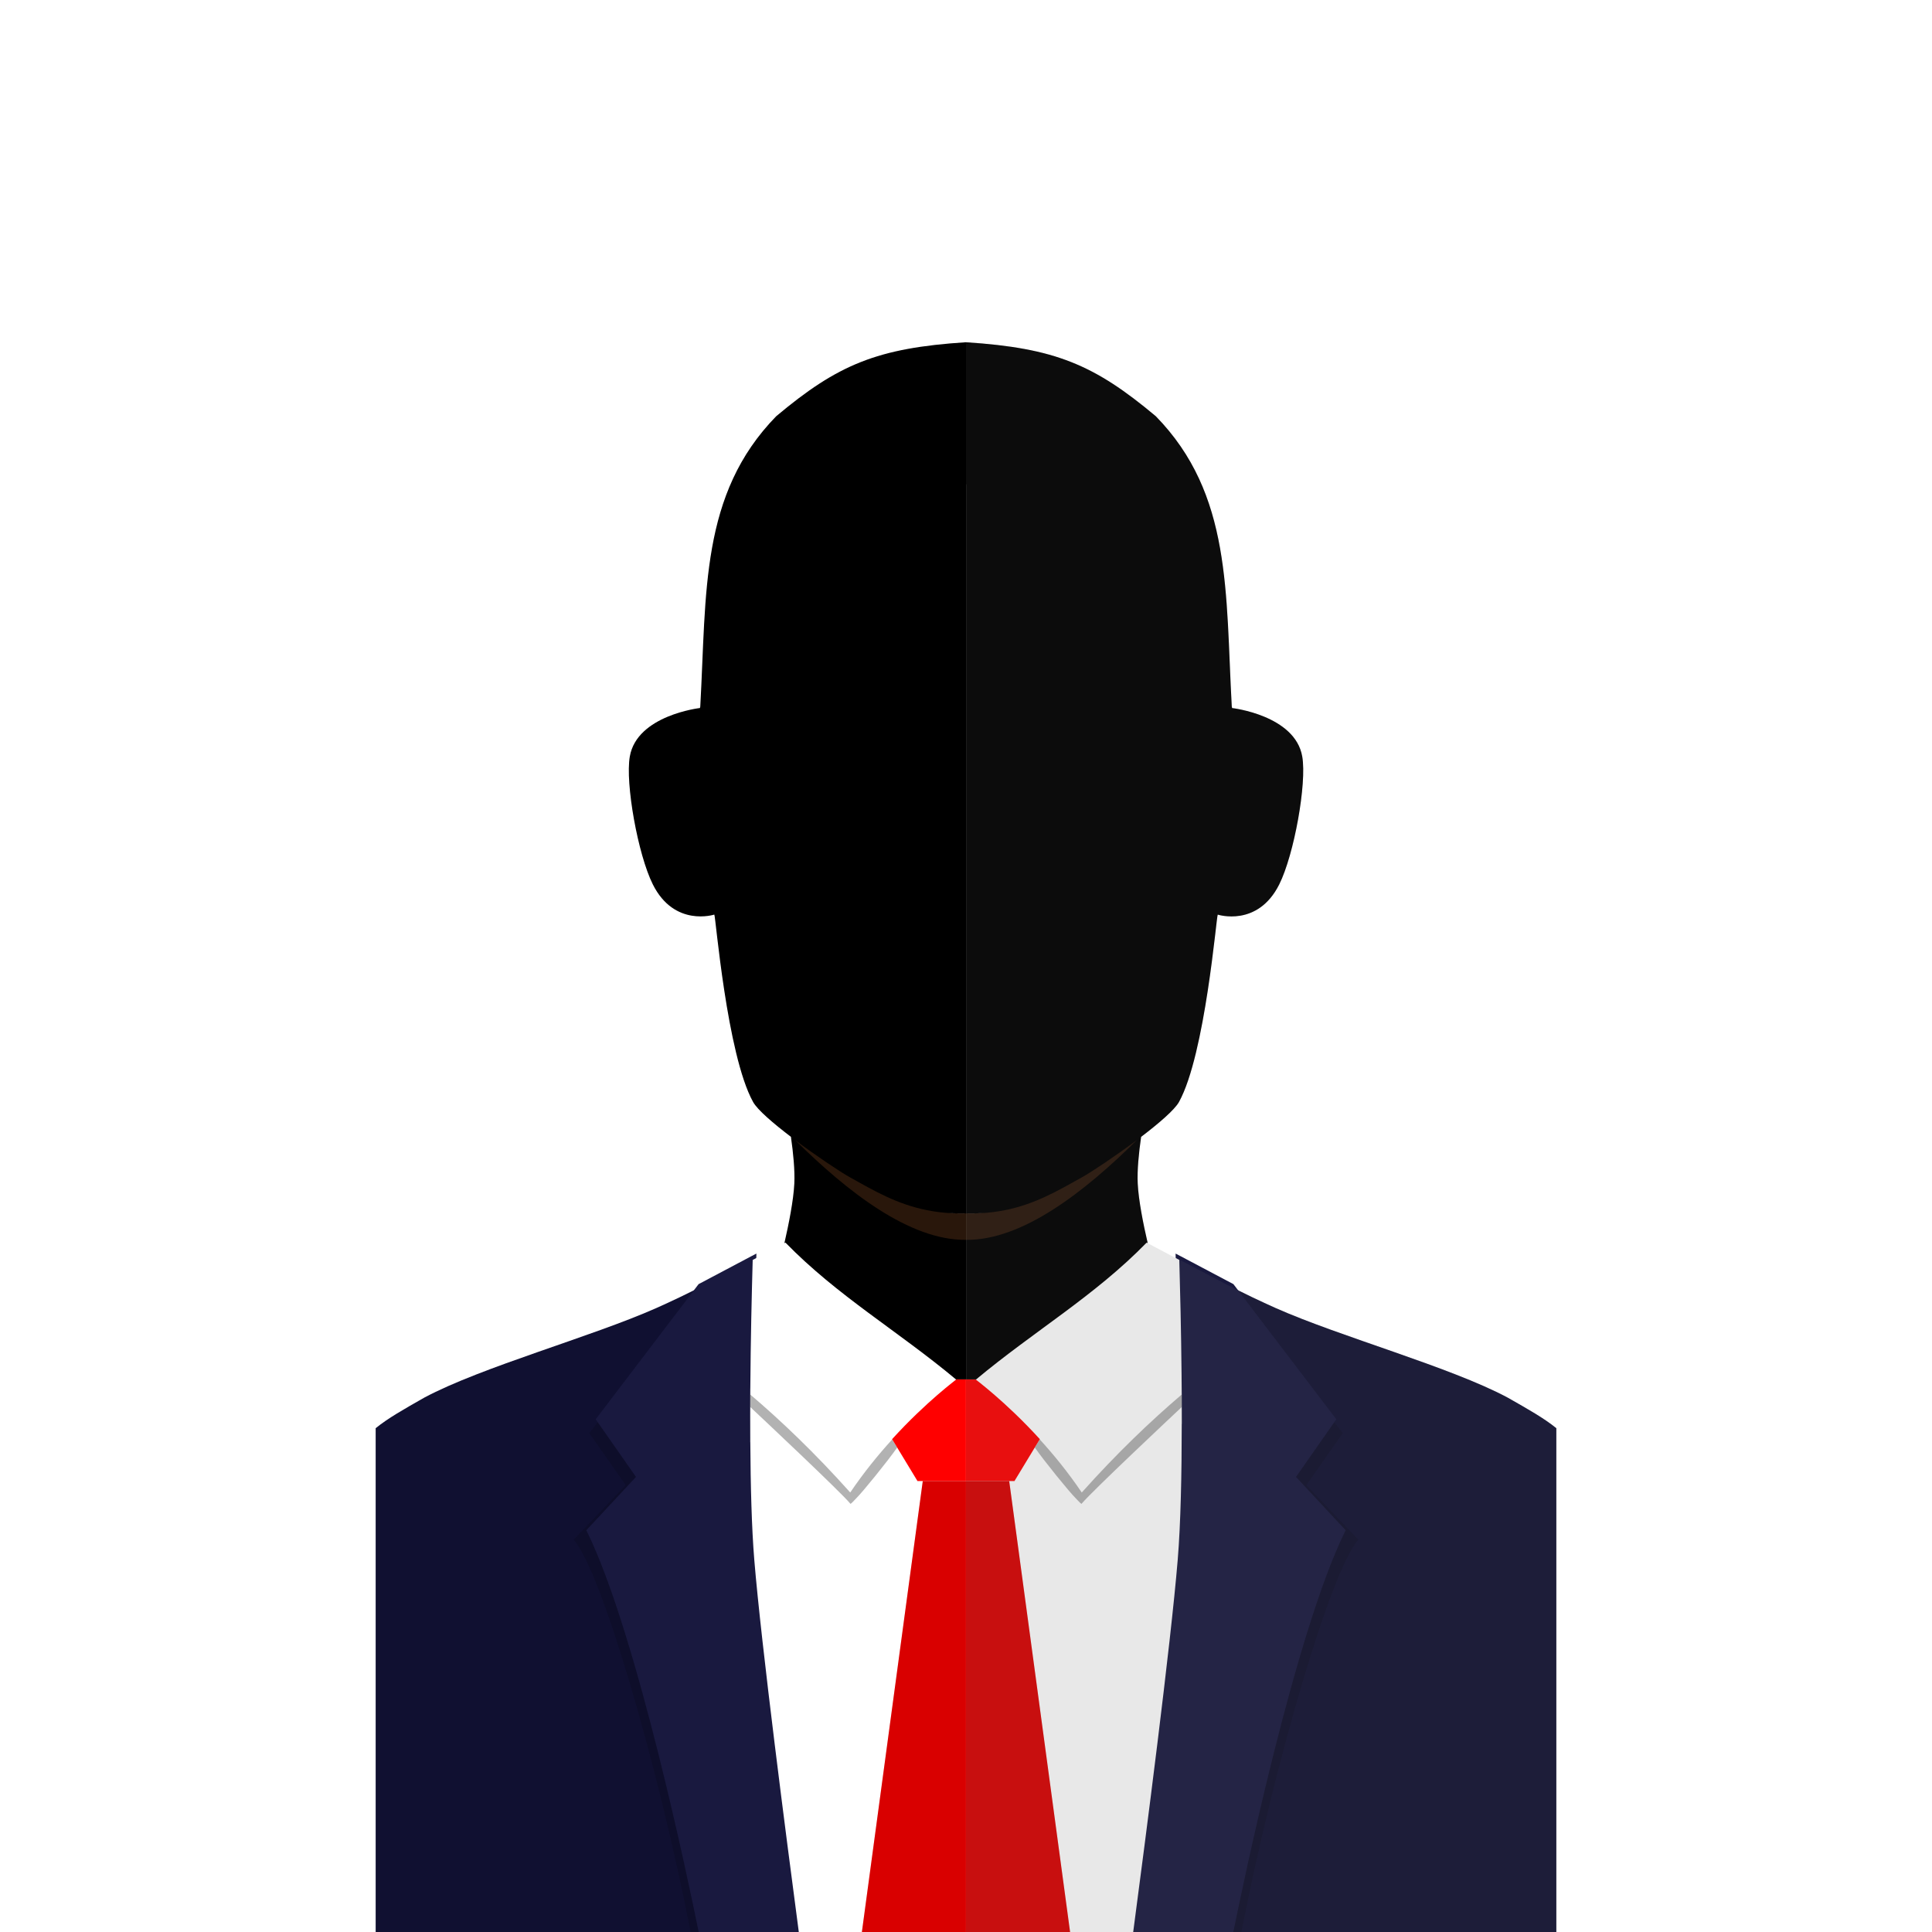
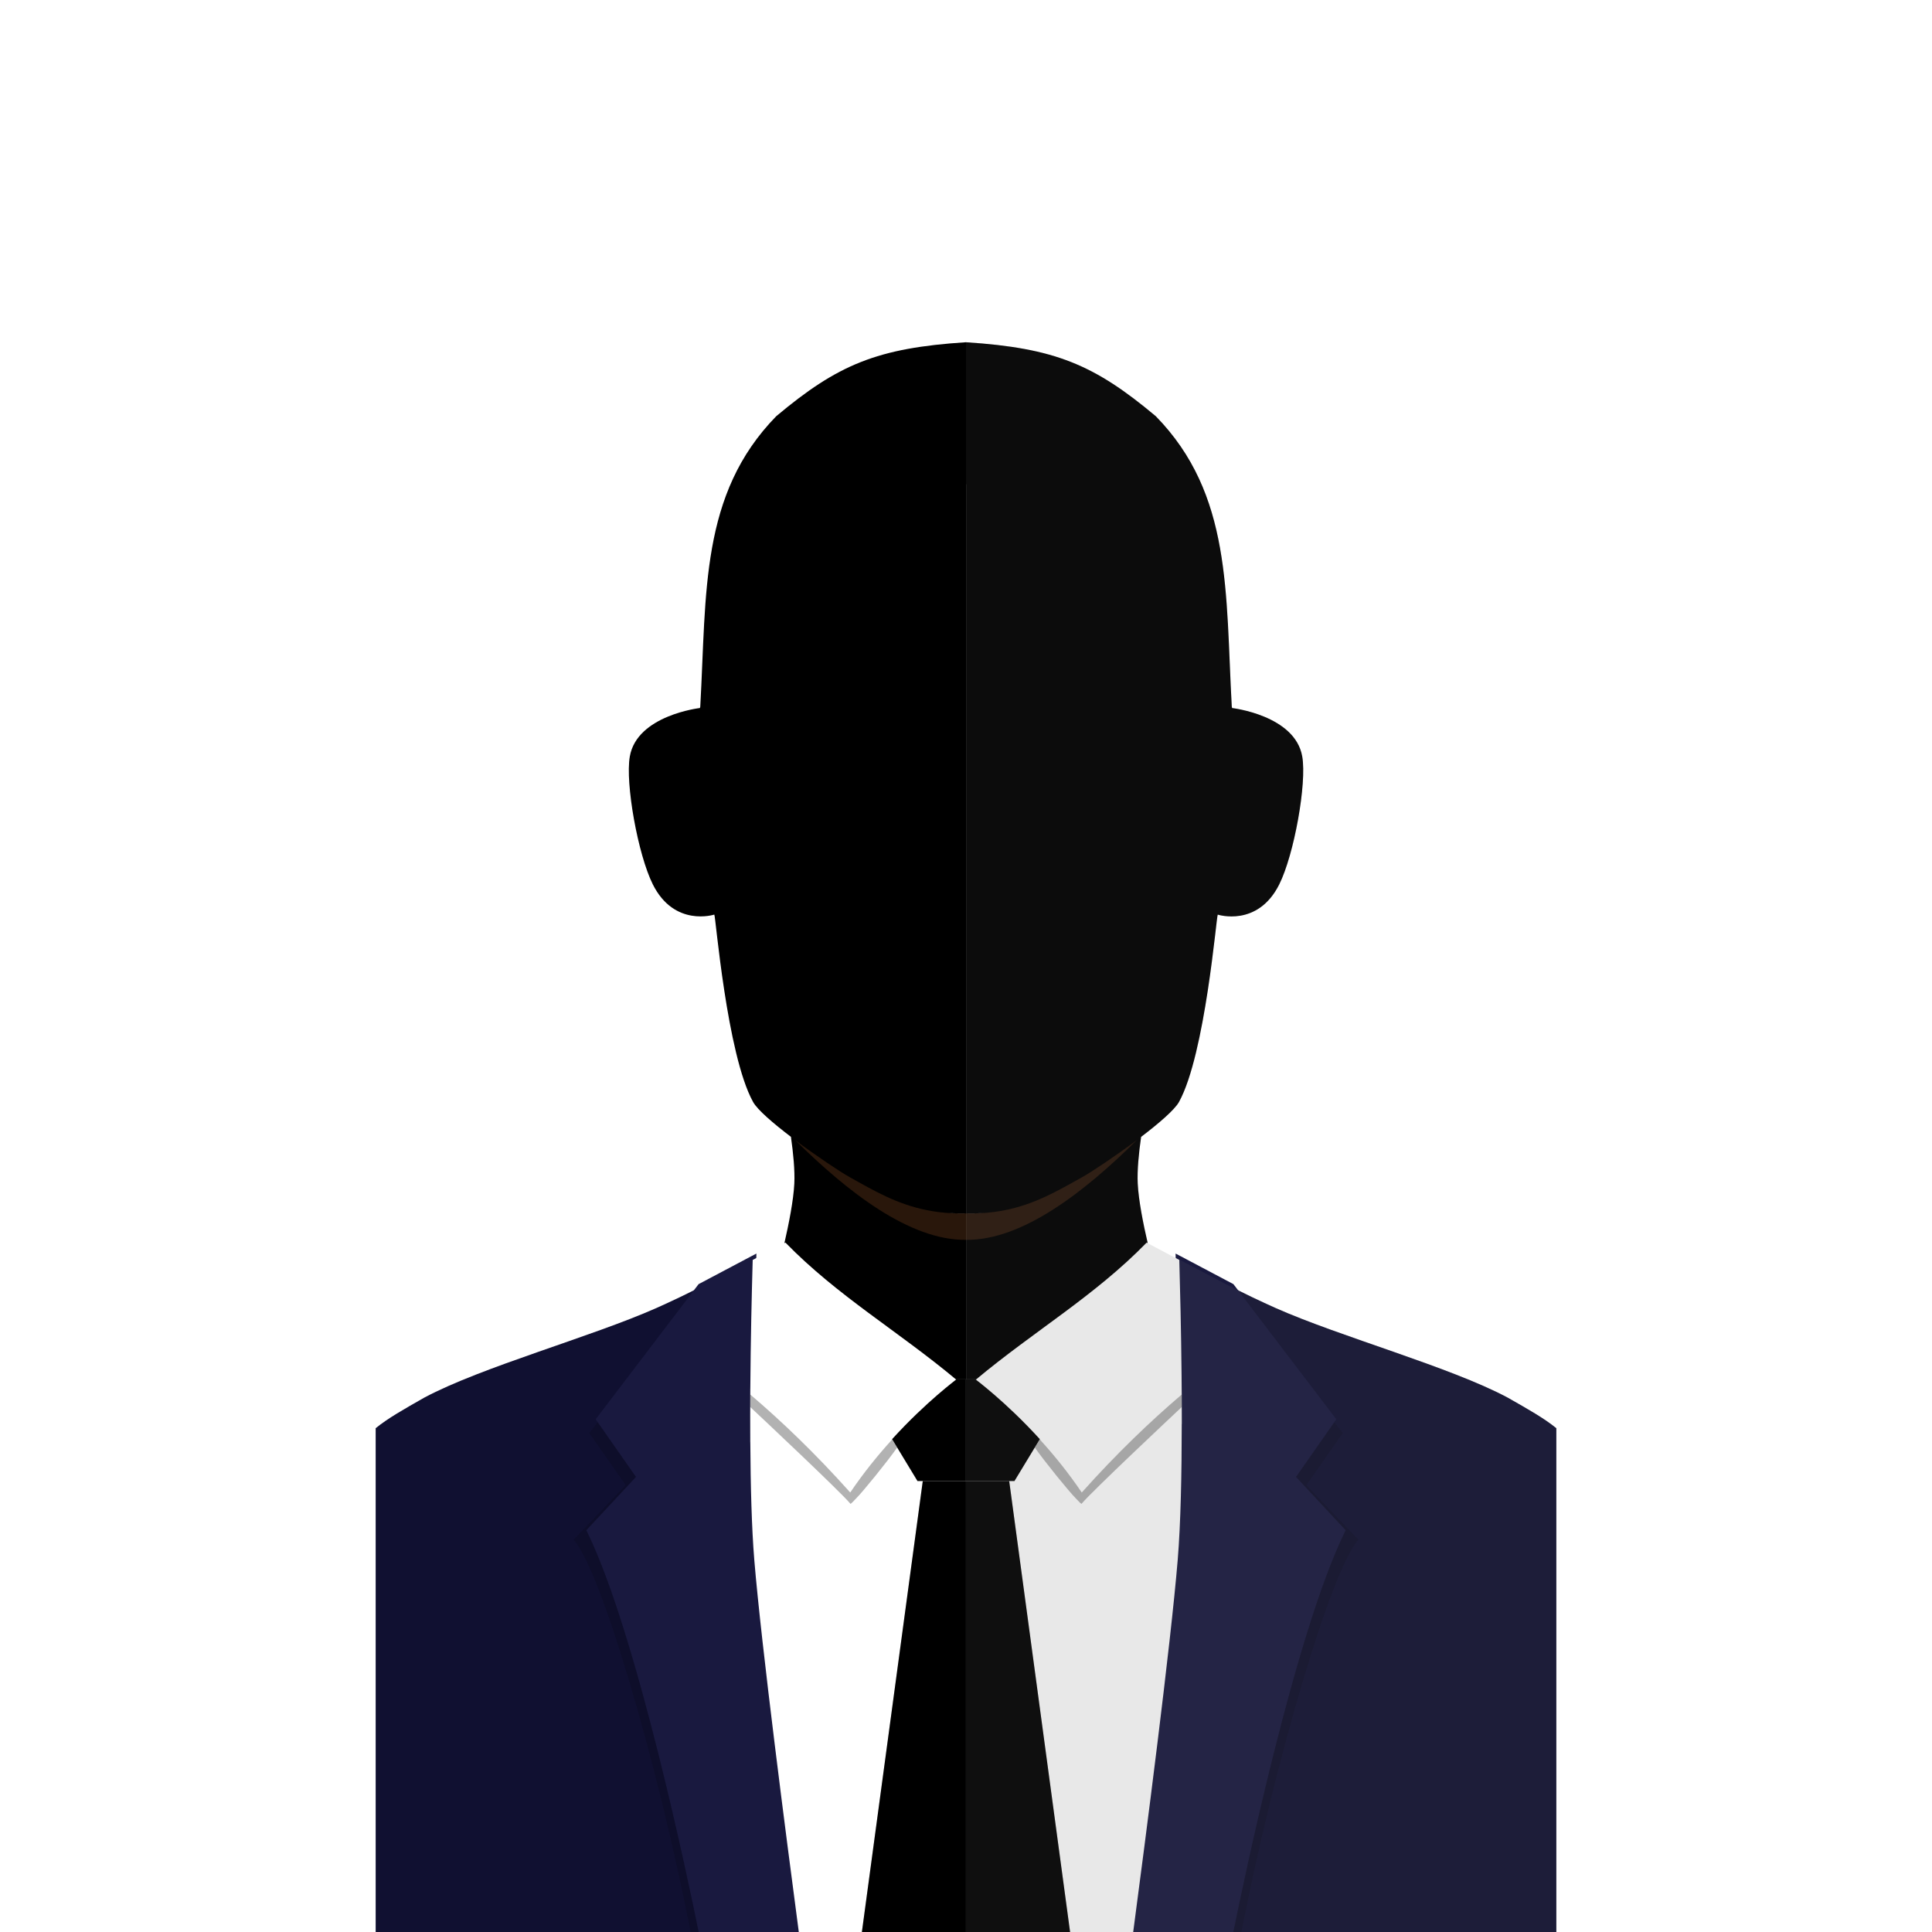
<svg xmlns="http://www.w3.org/2000/svg" height="500px" width="500px" viewBox="0 0 44 72" id="body-svg">
  <defs />
  <g id="Body" style="display: inline">
    <path id="Suit" d="M 12.275 47.871 C 11.685 48.184 10.975 48.518 10.467 48.744 C 8.058 49.815 3.955 50.94 1.816 52.083 C 1.054 52.516 0.459 52.852 0 53.225 L 0 72 L 12.173 72 C 11.822 70.262 9.874 60.867 8.009 57.051 L 9.871 55.051 L 8.515 52.895 L 12.275 47.871 z M 31.725 47.871 L 35.485 52.895 L 34.129 55.051 L 35.991 57.051 C 34.126 60.867 32.178 70.262 31.826 72 L 44 72 L 44 53.225 C 43.541 52.852 42.946 52.516 42.183 52.083 C 40.045 50.94 35.942 49.815 33.533 48.744 C 33.025 48.518 32.315 48.184 31.725 47.871 z " style="fill-rule: evenodd; fill: rgb(16, 16, 49)" />
    <path id="LapelShadow" d="M 8.362 52.896 L 7.962 53.407 L 9.32 55.347 L 7.38 57.379 C 8.412 58.533 10.529 65.793 11.739 72 L 12.173 72 C 11.822 70.263 9.874 60.868 8.009 57.052 L 9.871 55.052 L 8.362 52.896 z M 35.638 52.896 L 34.129 55.052 L 35.991 57.052 C 34.126 60.868 32.178 70.263 31.826 72 L 32.261 72 C 33.471 65.793 35.588 58.533 36.62 57.379 L 34.68 55.347 L 36.038 53.407 L 35.638 52.896 z " style="fill: rgb(0, 0, 0); fill-rule: evenodd; fill-opacity: 0.15" />
    <path id="Lapel" d="M 14.189 46.717 L 13.988 46.822 C 13.68 46.986 12.807 47.447 12.061 47.842 L 12.035 47.855 L 8.199 52.892 L 9.701 55.041 L 7.85 57.028 L 7.89 57.109 C 8.812 58.995 9.768 62.299 10.531 65.338 C 11.289 68.357 11.858 71.113 12.038 72 L 15.903 72 L 15.9 71.982 C 15.44 68.508 14.503 61.293 14.242 58.119 C 13.996 55.124 14.103 49.784 14.184 46.943 L 14.189 46.717 z M 29.811 46.717 L 29.816 46.943 C 29.897 49.784 30.004 55.124 29.758 58.119 C 29.497 61.293 28.56 68.508 28.1 71.982 L 28.097 72 L 31.963 72 C 32.143 71.113 32.711 68.357 33.469 65.338 C 34.232 62.299 35.188 58.995 36.109 57.109 L 36.149 57.028 L 34.299 55.041 L 35.801 52.892 L 31.965 47.855 L 31.94 47.842 C 31.193 47.447 30.32 46.986 30.012 46.822 L 29.811 46.717 z " style="fill-rule: evenodd; fill: rgb(25, 25, 63)" />
    <path id="Shirt" d="M 15.27 46.309 C 15.202 46.344 14.329 46.807 14.051 46.954 C 14.015 48.217 13.975 49.912 13.962 51.753 L 13.961 51.752 C 13.956 52.414 13.956 53.084 13.96 53.745 L 13.962 53.748 C 13.972 55.374 14.012 56.935 14.11 58.13 C 14.372 61.314 15.309 68.525 15.769 72 L 18.12 72 L 21.999 72 L 21.999 55.421 L 22.001 55.421 L 22.001 72 L 25.88 72 L 28.231 72 C 28.691 68.525 29.628 61.314 29.89 58.13 C 30.002 56.769 30.039 54.934 30.04 53.068 L 30.043 53.064 C 30.043 52.699 30.042 52.333 30.04 51.969 C 30.039 51.95 30.039 51.932 30.039 51.913 C 30.038 51.796 30.037 51.68 30.036 51.564 C 30.036 51.461 30.035 51.357 30.034 51.255 C 30.034 51.23 30.034 51.205 30.033 51.18 L 30.033 51.18 C 30.017 49.562 29.981 48.085 29.949 46.954 C 29.671 46.807 28.798 46.344 28.73 46.309 C 26.791 48.299 24.539 49.6 22.369 51.412 C 22.369 51.412 22.362 51.407 22.362 51.407 L 22.001 51.407 L 22.001 51.674 L 21.999 51.674 L 21.999 51.407 L 21.637 51.407 C 21.638 51.407 21.631 51.412 21.631 51.412 C 19.461 49.6 17.209 48.299 15.27 46.309 z M 14.838 52.743 C 14.988 52.879 15.139 53.018 15.292 53.162 C 15.445 53.306 15.599 53.453 15.755 53.605 C 15.911 53.757 16.068 53.912 16.227 54.072 C 16.385 54.231 16.545 54.395 16.706 54.563 C 16.867 54.73 17.029 54.902 17.193 55.079 C 17.356 55.255 17.52 55.436 17.686 55.621 C 17.52 55.436 17.356 55.255 17.193 55.079 C 17.029 54.902 16.867 54.73 16.706 54.563 C 16.545 54.395 16.385 54.231 16.227 54.072 C 16.068 53.912 15.911 53.757 15.755 53.605 C 15.599 53.453 15.445 53.306 15.292 53.162 C 15.139 53.018 14.988 52.879 14.838 52.743 z M 29.162 52.743 C 29.012 52.879 28.861 53.018 28.708 53.162 C 28.555 53.306 28.401 53.453 28.245 53.605 C 28.089 53.757 27.931 53.912 27.773 54.072 C 27.614 54.231 27.455 54.395 27.294 54.563 C 27.133 54.73 26.97 54.902 26.807 55.079 C 26.644 55.255 26.48 55.436 26.314 55.621 C 26.254 55.532 26.193 55.444 26.132 55.358 C 26.193 55.444 26.254 55.532 26.314 55.621 C 26.48 55.436 26.644 55.255 26.807 55.079 C 26.97 54.902 27.133 54.73 27.294 54.563 C 27.455 54.395 27.614 54.231 27.773 54.072 C 27.931 53.912 28.089 53.757 28.245 53.605 C 28.401 53.453 28.555 53.306 28.708 53.162 C 28.861 53.018 29.012 52.879 29.162 52.743 z M 19.252 53.641 C 19.123 53.783 18.991 53.931 18.86 54.085 C 18.794 54.162 18.728 54.24 18.662 54.32 C 18.596 54.4 18.53 54.481 18.465 54.564 C 18.407 54.636 18.35 54.709 18.293 54.783 C 18.35 54.709 18.407 54.636 18.465 54.564 C 18.53 54.482 18.596 54.4 18.662 54.32 C 18.728 54.241 18.794 54.162 18.86 54.085 C 18.992 53.931 19.123 53.783 19.252 53.641 z M 25.394 54.389 C 25.431 54.434 25.467 54.479 25.503 54.524 C 25.467 54.479 25.431 54.434 25.394 54.389 z M 25.575 54.613 C 25.613 54.661 25.65 54.71 25.688 54.758 C 25.651 54.71 25.613 54.661 25.575 54.613 z M 18.24 54.852 C 18.197 54.907 18.155 54.964 18.113 55.02 C 18.155 54.964 18.197 54.908 18.24 54.852 z M 25.769 54.863 C 25.814 54.923 25.859 54.983 25.904 55.043 C 25.859 54.983 25.814 54.923 25.769 54.863 z M 25.935 55.084 C 25.988 55.157 26.042 55.231 26.095 55.305 C 26.042 55.231 25.988 55.157 25.935 55.084 z M 18.056 55.097 C 18.011 55.158 17.966 55.221 17.921 55.283 C 17.966 55.221 18.011 55.158 18.056 55.097 z " style="fill-rule: evenodd; fill: rgb(255, 255, 255)" />
    <path id="CollarShadow" d="M 30.032 51.18 C 30.034 51.424 30.037 51.664 30.039 51.913 C 30.037 51.668 30.036 51.422 30.033 51.18 L 30.032 51.18 z M 21.999 51.674 L 21.999 55.195 L 21.999 55.421 L 22.001 55.421 L 22.001 55.195 L 22.001 51.674 L 21.999 51.674 z M 13.961 51.752 C 13.956 52.414 13.956 53.084 13.96 53.745 L 13.962 53.748 C 13.96 53.313 13.959 52.874 13.96 52.436 C 14.382 52.831 17.292 55.566 17.678 56.024 L 17.697 56.046 C 17.757 56.006 17.82 55.927 17.916 55.831 C 18.159 55.588 19.068 54.471 19.436 53.945 L 20.193 55.195 L 19.252 53.641 C 18.734 54.209 18.191 54.873 17.686 55.621 C 16.363 54.141 15.103 52.943 13.96 51.969 C 13.961 51.895 13.962 51.826 13.962 51.753 L 13.961 51.752 z M 30.04 51.969 C 28.897 52.943 27.637 54.141 26.314 55.621 C 25.807 54.871 25.265 54.208 24.748 53.641 L 24.564 53.945 C 24.932 54.471 25.841 55.588 26.084 55.831 C 26.18 55.927 26.243 56.006 26.303 56.046 L 26.322 56.024 C 26.708 55.566 29.618 52.831 30.04 52.436 C 30.04 52.646 30.04 52.857 30.04 53.068 L 30.043 53.064 C 30.043 52.699 30.042 52.333 30.04 51.969 z " style="fill: rgb(0, 0, 0); fill-rule: evenodd; fill-opacity: 0.304" />
    <g id="TieGroup" style="display: inline">
-       <path fill="#ff0000" id="Tie" d="M 20.389,55.195 18.12,72 h 3.879 V 55.195 Z m 1.611,0 V 72 h 3.879 L 23.61,55.195 Z" style="fill-rule: evenodd" />
-       <path fill="#ff0000" id="TieKnot" d="m 21.637,51.407 c 0.023,-0.007 -1.103,0.811 -2.391,2.226 l 0.946,1.562 h 1.806 v -3.788 z m 0.363,0 v 3.788 h 1.806 l 0.946,-1.562 c -1.288,-1.415 -2.413,-2.233 -2.391,-2.226 z" style="fill-rule: evenodd" />
+       <path id="Tie" d="M 20.389,55.195 18.12,72 h 3.879 V 55.195 Z m 1.611,0 V 72 h 3.879 L 23.61,55.195 Z" style="fill-rule: evenodd" />
+       <path id="TieKnot" d="m 21.637,51.407 c 0.023,-0.007 -1.103,0.811 -2.391,2.226 l 0.946,1.562 h 1.806 v -3.788 z m 0.363,0 v 3.788 h 1.806 l 0.946,-1.562 c -1.288,-1.415 -2.413,-2.233 -2.391,-2.226 z" style="fill-rule: evenodd" />
      <path id="TieTint" d="M 20.389,55.195 18.12,72 h 3.879 V 55.195 Z m 1.611,0 V 72 h 3.879 L 23.61,55.195 Z" style="fill: rgb(0, 0, 0); fill-opacity: 0.15; fill-rule: evenodd" />
    </g>
    <g id="BowtieGroup" style="display: none">
-       <path fill="#ff0000" d="m 15.995,50.022 c -0.056,6.37e-4 -0.101,0.006 -0.136,0.015 -0.968,0.265 -0.773,2.923 -0.699,3.83 0.074,0.907 0.552,3.091 0.846,3.427 0.294,0.336 3.127,-1.042 3.826,-1.68 0.319,-0.292 0.653,-0.66 0.922,-0.975 3.6e-4,3.26e-4 7.05e-4,7.4e-4 0.001,10e-4 0.058,0.053 0.315,0.286 0.513,0.335 0.085,0.021 0.357,0.034 0.732,0.04 0.375,-0.006 0.647,-0.018 0.732,-0.04 0.198,-0.05 0.455,-0.283 0.513,-0.335 3.28e-4,-2.93e-4 6.73e-4,-7.07e-4 0.001,-10e-4 0.269,0.315 0.603,0.683 0.922,0.975 0.699,0.638 3.531,2.016 3.826,1.68 0.294,-0.336 0.773,-2.52 0.846,-3.427 0.074,-0.907 0.268,-3.565 -0.699,-3.83 -0.034,-0.009 -0.079,-0.015 -0.136,-0.015 -0.499,-0.006 -1.883,0.379 -4.589,1.935 -0.375,-0.302 -0.782,-0.596 -1.416,-0.596 -0.634,0 -1.041,0.294 -1.416,0.596 -2.706,-1.556 -4.09,-1.94 -4.589,-1.935 z" id="Bowtie" style="fill-rule: evenodd" />
+       <path d="m 15.995,50.022 c -0.056,6.37e-4 -0.101,0.006 -0.136,0.015 -0.968,0.265 -0.773,2.923 -0.699,3.83 0.074,0.907 0.552,3.091 0.846,3.427 0.294,0.336 3.127,-1.042 3.826,-1.68 0.319,-0.292 0.653,-0.66 0.922,-0.975 3.6e-4,3.26e-4 7.05e-4,7.4e-4 0.001,10e-4 0.058,0.053 0.315,0.286 0.513,0.335 0.085,0.021 0.357,0.034 0.732,0.04 0.375,-0.006 0.647,-0.018 0.732,-0.04 0.198,-0.05 0.455,-0.283 0.513,-0.335 3.28e-4,-2.93e-4 6.73e-4,-7.07e-4 0.001,-10e-4 0.269,0.315 0.603,0.683 0.922,0.975 0.699,0.638 3.531,2.016 3.826,1.68 0.294,-0.336 0.773,-2.52 0.846,-3.427 0.074,-0.907 0.268,-3.565 -0.699,-3.83 -0.034,-0.009 -0.079,-0.015 -0.136,-0.015 -0.499,-0.006 -1.883,0.379 -4.589,1.935 -0.375,-0.302 -0.782,-0.596 -1.416,-0.596 -0.634,0 -1.041,0.294 -1.416,0.596 -2.706,-1.556 -4.09,-1.94 -4.589,-1.935 z" id="Bowtie" style="fill-rule: evenodd" />
      <path d="m 20.579,51.961 c -0.336,0.269 -0.285,1.579 -0.151,2.049 0.068,0.239 0.16,0.48 0.327,0.631 0.058,0.053 0.315,0.286 0.513,0.335 0.085,0.021 0.357,0.034 0.732,0.04 0.375,-0.006 0.647,-0.018 0.732,-0.04 0.198,-0.05 0.455,-0.283 0.513,-0.335 0.167,-0.151 0.259,-0.392 0.327,-0.631 0.134,-0.47 0.185,-1.781 -0.151,-2.049 -0.377,-0.303 -0.784,-0.6 -1.421,-0.6 -0.637,0 -1.044,0.296 -1.421,0.6 z m -3.483,1.139 c -0.09,0.002 -0.145,0.029 -0.162,0.096 -0.46,1.789 1.983,0.496 2.755,0.647 0.178,0.035 0.365,0.049 0.548,0.05 -0.041,-0.212 -0.092,-0.309 -0.095,-0.592 -1.598,0.261 -2.656,-0.209 -3.046,-0.202 z m 9.785,0 c -0.408,0.01 -1.456,0.458 -3.023,0.202 -0.003,0.282 -0.054,0.38 -0.095,0.592 0.183,-0.002 0.371,-0.015 0.548,-0.05 0.773,-0.151 3.215,1.142 2.755,-0.647 -0.019,-0.073 -0.082,-0.099 -0.186,-0.096 z" id="BowtieShadow" style="fill: rgb(0, 0, 0); fill-opacity: 0.13; fill-rule: evenodd" />
    </g>
    <path id="Head" d="m 22,12.754 c -3.311,0.214 -4.781,0.835 -7.072,2.757 -2.841,2.911 -2.594,6.565 -2.831,10.823 -10e-4,0.004 -0.013,0.052 -0.013,0.052 0,0 -2.345,0.267 -2.613,1.807 -0.174,0.998 0.301,3.652 0.858,4.766 0.804,1.607 2.291,1.125 2.291,1.125 0.048,0.028 0.463,5.204 1.444,6.981 0.161,0.293 0.749,0.797 1.412,1.302 0.086,0.602 0.15,1.25 0.126,1.741 -0.031,0.626 -0.206,1.506 -0.37,2.221 0.004,-0.002 0.037,-0.02 0.039,-0.021 1.94,1.99 4.191,3.291 6.362,5.104 0.004,-0.004 0.007,-0.006 0.006,-0.006 h 0.362 v -6.188 c -0.118,0.003 -0.232,0.003 -0.345,5.17e-4 0.112,0.003 0.227,0.003 0.345,-5.17e-4 v -27.168 c 3.6e-4,-2e-5 7.14e-4,2.2e-5 10e-4,0 3.2e-4,2.2e-5 6.73e-4,-2e-5 0.001,0 v 27.168 c 0.118,0.003 0.232,0.003 0.345,5.17e-4 -0.112,0.003 -0.227,0.003 -0.345,-5.17e-4 v 6.188 h 0.362 c -0.001,-3e-4 0.001,0.002 0.006,0.006 2.171,-1.812 4.422,-3.113 6.362,-5.104 0.002,0.001 0.035,0.019 0.039,0.021 C 28.606,45.615 28.431,44.735 28.4,44.109 c -0.025,-0.492 0.04,-1.139 0.126,-1.741 0.662,-0.504 1.25,-1.009 1.412,-1.302 0.981,-1.778 1.396,-6.953 1.444,-6.981 0,0 1.487,0.482 2.291,-1.125 0.557,-1.114 1.032,-3.768 0.858,-4.766 -0.268,-1.54 -2.613,-1.807 -2.613,-1.807 0,0 -0.012,-0.047 -0.013,-0.052 -0.237,-4.258 0.01,-7.912 -2.831,-10.823 -2.292,-1.922 -3.761,-2.543 -7.072,-2.757 z m -6.464,29.66 c 0.069,0.052 0.139,0.105 0.209,0.157 -0.07,-0.052 -0.14,-0.104 -0.209,-0.157 z m 0.265,0.198 c 0.167,0.123 0.334,0.242 0.498,0.358 -0.164,-0.116 -0.331,-0.235 -0.498,-0.358 z m 12.397,0 c -0.171,0.126 -0.341,0.248 -0.508,0.366 0.167,-0.118 0.338,-0.24 0.508,-0.366 z m -0.585,0.42 c -0.155,0.108 -0.303,0.21 -0.443,0.305 0.141,-0.095 0.289,-0.196 0.443,-0.305 z m -11.213,0.01 c 0.156,0.109 0.307,0.213 0.449,0.308 -0.142,-0.096 -0.292,-0.198 -0.449,-0.308 z m 0.535,0.366 c 0.147,0.098 0.285,0.188 0.402,0.262 -0.117,-0.074 -0.253,-0.163 -0.402,-0.262 z m 10.112,0.011 c -0.146,0.097 -0.278,0.183 -0.394,0.256 0.113,-0.072 0.251,-0.161 0.394,-0.256 z m -9.654,0.286 c 0.046,0.029 0.092,0.058 0.131,0.081 0.053,0.032 0.098,0.059 0.136,0.08 -0.038,-0.021 -0.084,-0.048 -0.136,-0.08 -0.039,-0.023 -0.086,-0.053 -0.131,-0.081 z m 9.076,0.084 c -0.05,0.03 -0.095,0.056 -0.131,0.076 0.036,-0.02 0.081,-0.046 0.131,-0.076 z M 18.13,44.126 c 0.128,0.071 0.258,0.141 0.389,0.21 -0.131,-0.069 -0.26,-0.139 -0.389,-0.21 z m 7.74,0 c -0.128,0.071 -0.257,0.141 -0.389,0.21 0.131,-0.069 0.261,-0.139 0.389,-0.21 z m -4.775,1.056 c 0.042,0.004 0.084,0.009 0.127,0.013 -0.043,-0.004 -0.085,-0.008 -0.127,-0.013 z m 1.81,0 c -0.042,0.005 -0.084,0.009 -0.127,0.013 0.043,-0.004 0.085,-0.008 0.127,-0.013 z m -1.572,0.022 c 0.097,0.007 0.196,0.012 0.298,0.015 -0.052,-0.001 -0.103,-0.003 -0.154,-0.006 -0.003,-1.57e-4 -0.006,-3.56e-4 -0.009,-5.17e-4 -0.045,-0.002 -0.09,-0.005 -0.134,-0.009 z m 1.334,0 c -0.044,0.003 -0.089,0.006 -0.134,0.009 -0.003,1.61e-4 -0.006,3.6e-4 -0.009,5.17e-4 -0.05,0.003 -0.101,0.004 -0.153,0.006 0.101,-0.003 0.199,-0.008 0.296,-0.015 z" style="fill-rule: evenodd" />
    <path id="NeckShadow" d="m 15.625,42.48 c 1.954,1.935 4.277,3.751 6.375,3.725 2.099,0.026 4.422,-1.79 6.375,-3.725 -0.818,0.613 -1.706,1.201 -2.032,1.382 -0.001,7e-4 -0.003,0.002 -0.004,0.003 h -5.17e-4 c -0.175,0.097 -0.35,0.196 -0.528,0.294 -0.059,0.033 -0.119,0.065 -0.178,0.097 -0.866,0.468 -1.805,0.892 -3.1,0.957 -3.2e-4,1.8e-5 -6.93e-4,-1.7e-5 -0.001,0 -10e-4,4.3e-5 -0.002,-4.2e-5 -0.003,0 -0.002,1.28e-4 -0.005,4.04e-4 -0.007,5.17e-4 -0.048,0.002 -0.097,0.004 -0.146,0.006 -0.018,4.6e-4 -0.037,6.82e-4 -0.055,10e-4 -0.031,5.63e-4 -0.063,8.64e-4 -0.095,0.001 -0.027,1.52e-4 -0.054,1.52e-4 -0.081,0 -0.048,-3e-4 -0.097,-7.67e-4 -0.146,-0.002 h -5.16e-4 -5.17e-4 c -0.049,0.001 -0.098,0.002 -0.146,0.002 -0.027,1.52e-4 -0.054,1.52e-4 -0.081,0 -0.032,-1.69e-4 -0.063,-4.7e-4 -0.095,-0.001 -0.018,-3.52e-4 -0.037,-5.74e-4 -0.055,-10e-4 -0.049,-0.001 -0.098,-0.003 -0.146,-0.006 -0.002,-1.13e-4 -0.005,-3.89e-4 -0.007,-5.17e-4 -8.5e-4,-4.2e-5 -0.002,4.3e-5 -0.003,0 -3.4e-4,-1.7e-5 -7.13e-4,1.8e-5 -0.001,0 -1.295,-0.065 -2.234,-0.489 -3.1,-0.957 -0.06,-0.032 -0.119,-0.065 -0.178,-0.097 -0.177,-0.098 -0.352,-0.197 -0.528,-0.294 h -5.17e-4 c -9.99e-4,-6.7e-4 -0.003,-0.002 -0.004,-0.003 -0.326,-0.181 -1.214,-0.77 -2.032,-1.382 z" style="fill: rgb(160, 90, 44); fill-opacity: 0.261; fill-rule: evenodd" />
    <path d="m 28.729,46.309 c 0.068,0.036 0.941,0.498 1.219,0.645 0.005,0.186 0.011,0.402 0.016,0.606 -0.005,-0.208 -0.011,-0.433 -0.016,-0.621 0.285,0.151 1.08,0.571 1.784,0.944 l -0.008,-0.011 c 0.59,0.312 1.3,0.646 1.808,0.872 2.409,1.071 6.512,2.197 8.651,3.339 0.762,0.433 1.357,0.77 1.816,1.142 V 72 H 32.26 v 5.16e-4 H 31.826 28.23 V 72 H 25.879 22 v -16.805 -3.788 h 0.362 c -0.001,-3.39e-4 0.001,0.002 0.006,0.006 2.171,-1.812 4.422,-3.113 6.362,-5.104 z" id="RightTint" style="fill: rgb(102, 102, 102); fill-opacity: 0.15; fill-rule: evenodd" />
    <path d="m 22,12.754 v 5.297 c 3.6e-4,2e-5 7.06e-4,-2.1e-5 10e-4,0 v 27.168 h -5.17e-4 -5.16e-4 v 0.986 c 2.76e-4,4e-6 7.23e-4,-5e-6 0.001,0 v 5.202 h 0.362 c -0.001,-3e-4 0.001,0.002 0.006,0.006 2.171,-1.812 4.422,-3.113 6.362,-5.104 0.002,0.001 0.035,0.019 0.039,0.021 -0.164,-0.715 -0.339,-1.594 -0.37,-2.221 -0.025,-0.492 0.04,-1.139 0.126,-1.741 0.662,-0.504 1.25,-1.009 1.412,-1.302 0.981,-1.778 1.396,-6.953 1.444,-6.981 0,0 1.487,0.482 2.291,-1.125 0.557,-1.114 1.032,-3.768 0.858,-4.766 C 34.263,26.653 31.917,26.386 31.917,26.386 c 0,0 -0.012,-0.047 -0.013,-0.051 -0.237,-4.258 0.01,-7.913 -2.831,-10.824 -2.292,-1.922 -3.761,-2.543 -7.072,-2.757 z" id="HeadTint" style="         fill: rgb(102, 102, 102);         fill-opacity: 0.123;         fill-rule: evenodd;       " />
  </g>
</svg>
